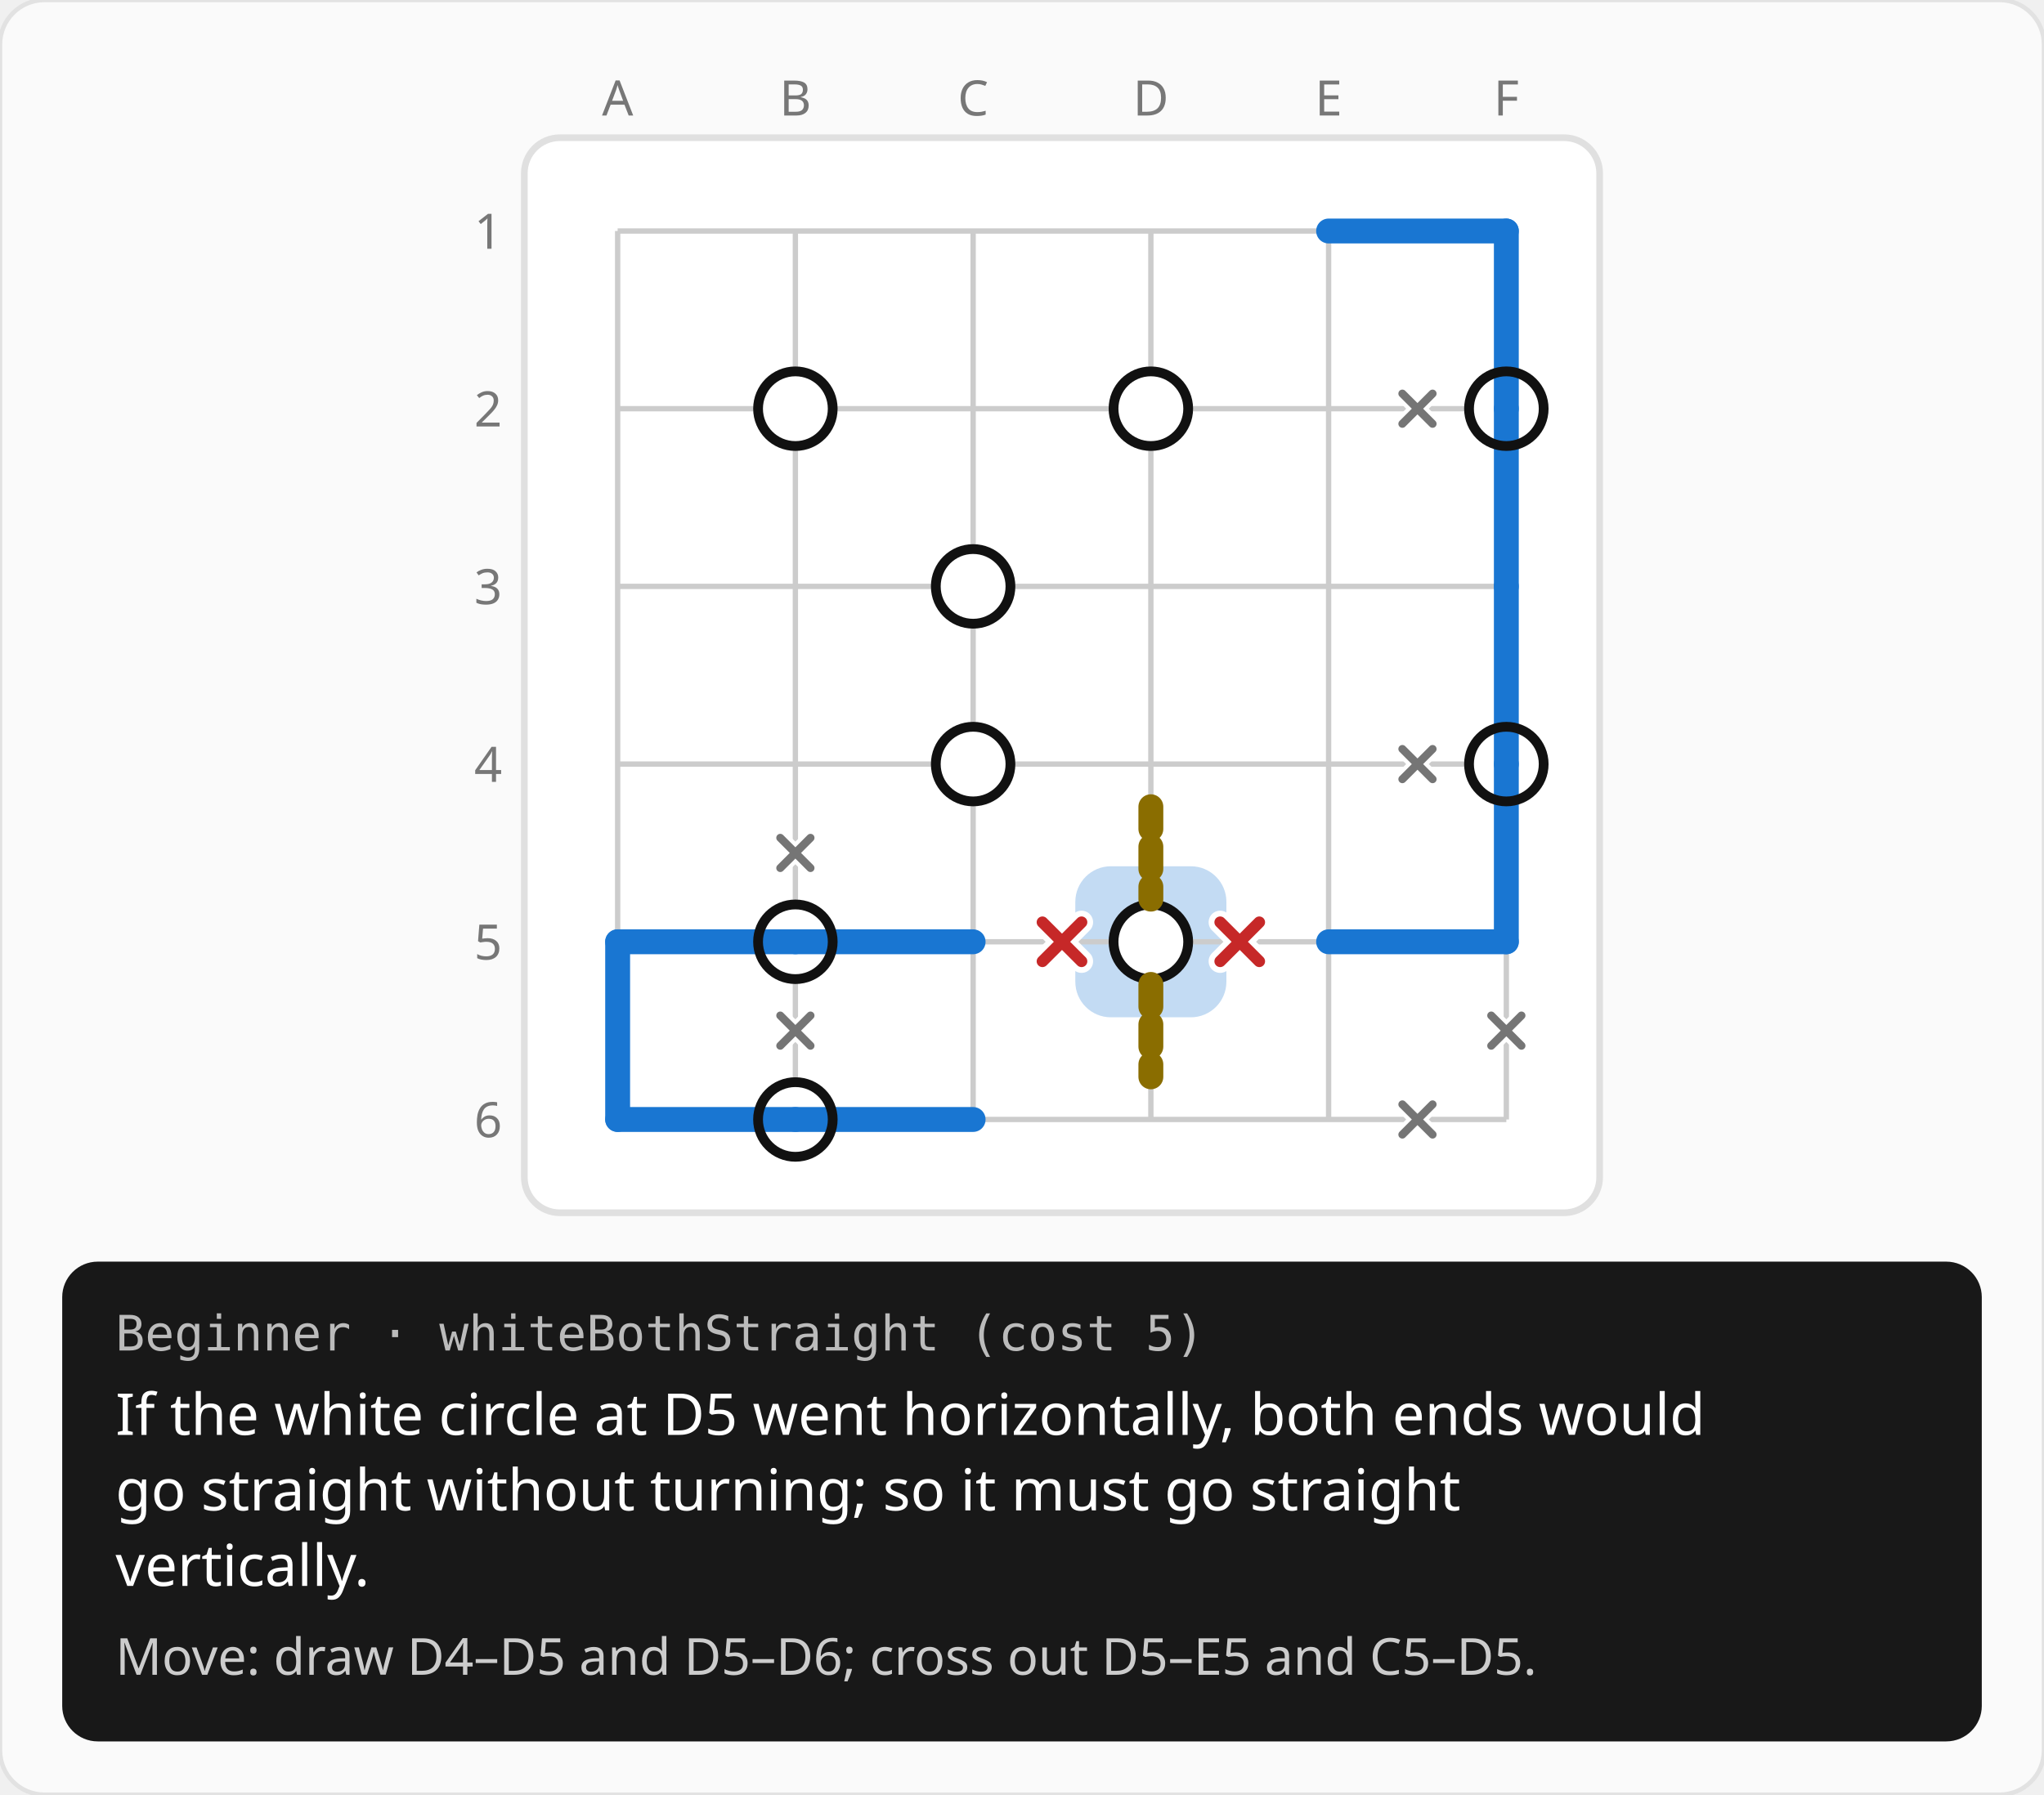
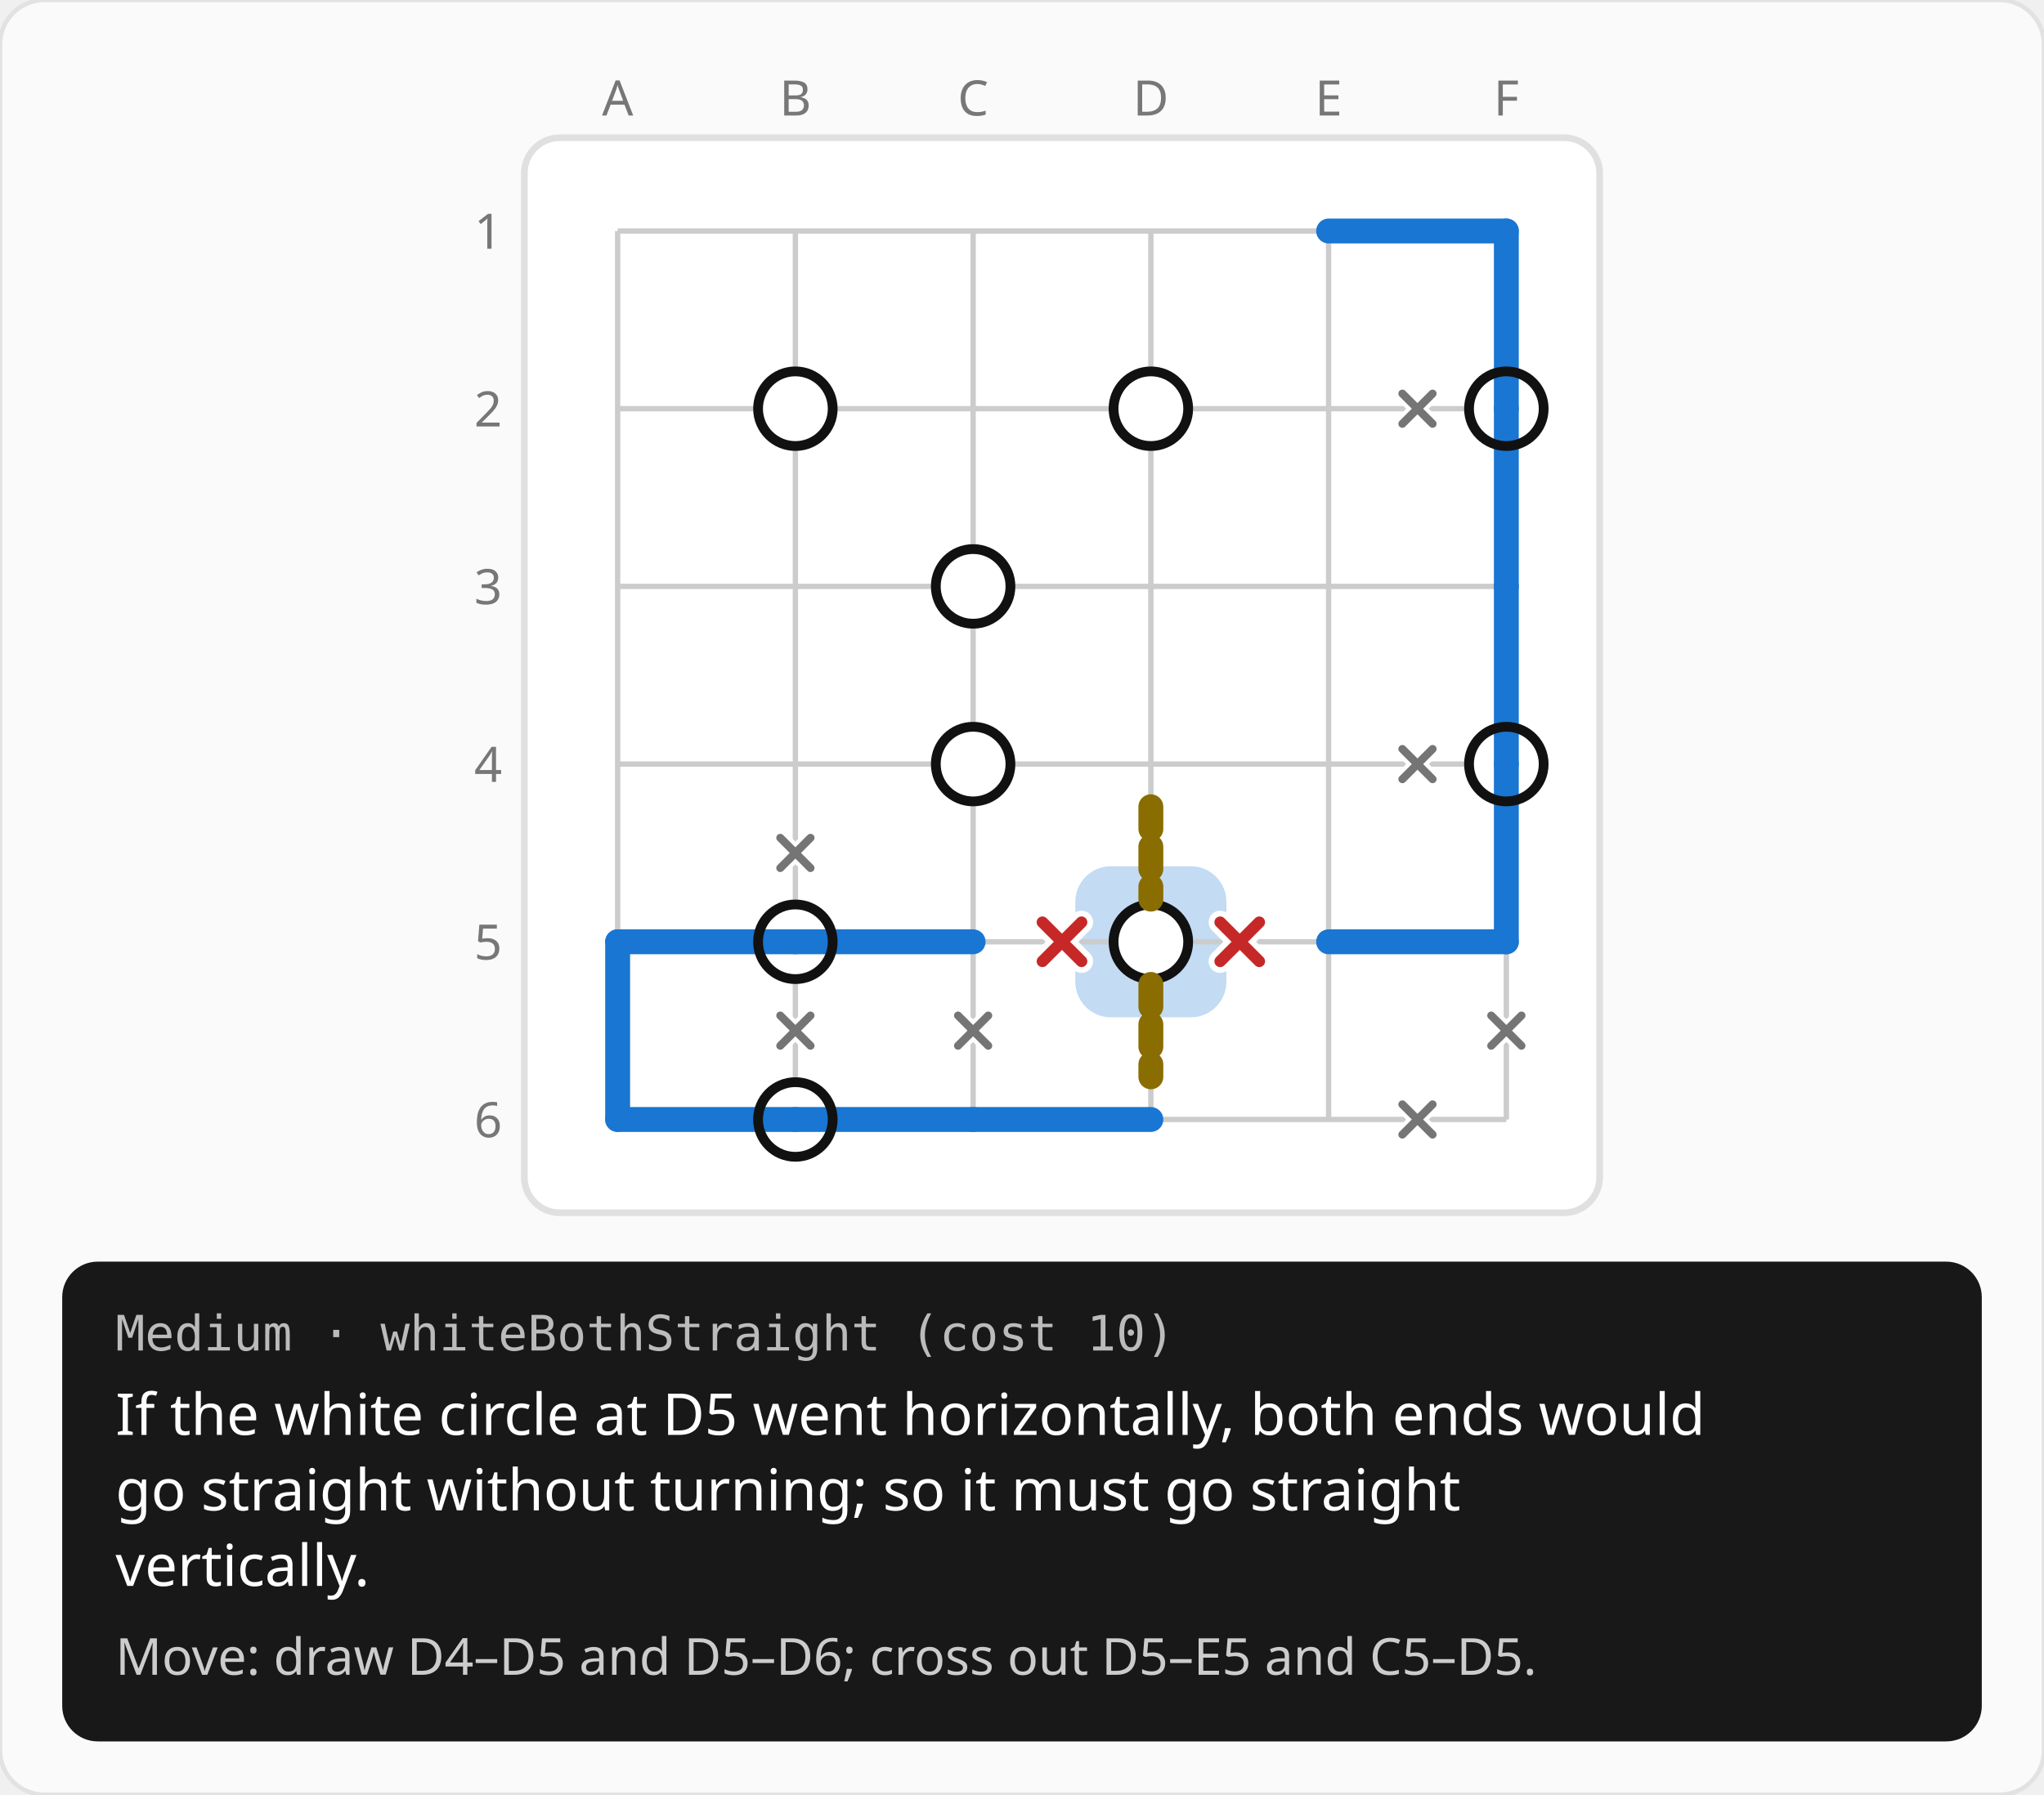
<svg xmlns="http://www.w3.org/2000/svg" width="460" height="404" viewBox="0 0 460 404">
  <rect width="460" height="404" rx="10" fill="#fafafa" stroke="#e2e2e2" />
  <defs>
    <pattern id="hatch" width="8" height="8" patternUnits="userSpaceOnUse" patternTransform="rotate(45)">
      <line x1="0" y1="0" x2="0" y2="8" stroke="#d55e00" stroke-width="3" opacity="0.55" />
    </pattern>
  </defs>
  <g transform="translate(99 12)">
    <text x="40" y="14" fill="#777777" font-size="11" font-family="system-ui, sans-serif" text-anchor="middle">A</text>
    <text x="80" y="14" fill="#777777" font-size="11" font-family="system-ui, sans-serif" text-anchor="middle">B</text>
    <text x="120" y="14" fill="#777777" font-size="11" font-family="system-ui, sans-serif" text-anchor="middle">C</text>
    <text x="160" y="14" fill="#777777" font-size="11" font-family="system-ui, sans-serif" text-anchor="middle">D</text>
    <text x="200" y="14" fill="#777777" font-size="11" font-family="system-ui, sans-serif" text-anchor="middle">E</text>
    <text x="240" y="14" fill="#777777" font-size="11" font-family="system-ui, sans-serif" text-anchor="middle">F</text>
    <text x="14" y="44" fill="#777777" font-size="11" font-family="system-ui, sans-serif" text-anchor="end">1</text>
    <text x="14" y="84" fill="#777777" font-size="11" font-family="system-ui, sans-serif" text-anchor="end">2</text>
    <text x="14" y="124" fill="#777777" font-size="11" font-family="system-ui, sans-serif" text-anchor="end">3</text>
    <text x="14" y="164" fill="#777777" font-size="11" font-family="system-ui, sans-serif" text-anchor="end">4</text>
    <text x="14" y="204" fill="#777777" font-size="11" font-family="system-ui, sans-serif" text-anchor="end">5</text>
    <text x="14" y="244" fill="#777777" font-size="11" font-family="system-ui, sans-serif" text-anchor="end">6</text>
    <g transform="translate(18 18)">
      <rect x="1" y="1" width="242" height="242" rx="8" fill="#ffffff" stroke="#e0e0e0" stroke-width="1.5" />
      <rect x="125" y="165" width="34" height="34" rx="8" fill="rgba(25,118,210,0.26)" />
      <line x1="22" y1="22" x2="222" y2="22" stroke="#cccccc" stroke-width="1.2" />
      <line x1="22" y1="62" x2="222" y2="62" stroke="#cccccc" stroke-width="1.2" />
      <line x1="22" y1="102" x2="222" y2="102" stroke="#cccccc" stroke-width="1.2" />
      <line x1="22" y1="142" x2="222" y2="142" stroke="#cccccc" stroke-width="1.2" />
      <line x1="22" y1="182" x2="222" y2="182" stroke="#cccccc" stroke-width="1.2" />
      <line x1="22" y1="222" x2="222" y2="222" stroke="#cccccc" stroke-width="1.2" />
      <line x1="22" y1="22" x2="22" y2="222" stroke="#cccccc" stroke-width="1.2" />
      <line x1="62" y1="22" x2="62" y2="222" stroke="#cccccc" stroke-width="1.2" />
      <line x1="102" y1="22" x2="102" y2="222" stroke="#cccccc" stroke-width="1.2" />
      <line x1="142" y1="22" x2="142" y2="222" stroke="#cccccc" stroke-width="1.2" />
      <line x1="182" y1="22" x2="182" y2="222" stroke="#cccccc" stroke-width="1.2" />
      <line x1="222" y1="22" x2="222" y2="222" stroke="#cccccc" stroke-width="1.2" />
      <circle cx="62" cy="62" r="8.4" fill="#ffffff" />
      <circle cx="142" cy="62" r="8.4" fill="#ffffff" />
      <circle cx="222" cy="62" r="8.4" fill="#ffffff" />
      <circle cx="102" cy="102" r="8.4" fill="#ffffff" />
      <circle cx="102" cy="142" r="8.4" fill="#ffffff" />
      <circle cx="222" cy="142" r="8.4" fill="#ffffff" />
      <circle cx="62" cy="182" r="8.4" fill="#ffffff" />
      <circle cx="142" cy="182" r="8.4" fill="#ffffff" />
      <circle cx="62" cy="222" r="8.4" fill="#ffffff" />
      <line x1="182" y1="22" x2="222" y2="22" stroke="#1976d2" stroke-width="5.6" stroke-linecap="round" />
      <line x1="222" y1="22" x2="222" y2="62" stroke="#1976d2" stroke-width="5.6" stroke-linecap="round" />
      <line x1="222" y1="62" x2="222" y2="102" stroke="#1976d2" stroke-width="5.6" stroke-linecap="round" />
      <line x1="222" y1="102" x2="222" y2="142" stroke="#1976d2" stroke-width="5.6" stroke-linecap="round" />
      <line x1="222" y1="142" x2="222" y2="182" stroke="#1976d2" stroke-width="5.6" stroke-linecap="round" />
      <line x1="22" y1="182" x2="62" y2="182" stroke="#1976d2" stroke-width="5.6" stroke-linecap="round" />
      <line x1="22" y1="182" x2="22" y2="222" stroke="#1976d2" stroke-width="5.6" stroke-linecap="round" />
      <line x1="62" y1="182" x2="102" y2="182" stroke="#1976d2" stroke-width="5.6" stroke-linecap="round" />
      <line x1="182" y1="182" x2="222" y2="182" stroke="#1976d2" stroke-width="5.6" stroke-linecap="round" />
      <line x1="22" y1="222" x2="62" y2="222" stroke="#1976d2" stroke-width="5.6" stroke-linecap="round" />
      <line x1="62" y1="222" x2="102" y2="222" stroke="#1976d2" stroke-width="5.6" stroke-linecap="round" />
+       <line x1="102" y1="222" x2="142" y2="222" stroke="#1976d2" stroke-width="5.6" stroke-linecap="round" />
      <circle cx="62" cy="62" r="8.4" fill="none" stroke="#111111" stroke-width="2.2" />
      <circle cx="142" cy="62" r="8.4" fill="none" stroke="#111111" stroke-width="2.2" />
      <circle cx="222" cy="62" r="8.4" fill="none" stroke="#111111" stroke-width="2.2" />
      <circle cx="102" cy="102" r="8.4" fill="none" stroke="#111111" stroke-width="2.2" />
      <circle cx="102" cy="142" r="8.4" fill="none" stroke="#111111" stroke-width="2.2" />
      <circle cx="222" cy="142" r="8.4" fill="none" stroke="#111111" stroke-width="2.2" />
      <circle cx="62" cy="182" r="8.4" fill="none" stroke="#111111" stroke-width="2.2" />
      <circle cx="142" cy="182" r="8.4" fill="none" stroke="#111111" stroke-width="2.2" />
      <circle cx="62" cy="222" r="8.4" fill="none" stroke="#111111" stroke-width="2.2" />
      <path d="M198.6 58.6L205.4 65.4M198.6 65.4L205.4 58.6" stroke="#ffffff" stroke-width="3.6" stroke-linecap="round" />
      <path d="M198.6 58.6L205.4 65.4M198.6 65.4L205.4 58.6" stroke="#757575" stroke-width="1.8" stroke-linecap="round" />
      <path d="M58.6 158.6L65.4 165.4M58.6 165.4L65.4 158.6" stroke="#ffffff" stroke-width="3.6" stroke-linecap="round" />
      <path d="M58.6 158.6L65.4 165.4M58.6 165.4L65.4 158.6" stroke="#757575" stroke-width="1.8" stroke-linecap="round" />
      <path d="M198.6 138.6L205.4 145.4M198.6 145.4L205.4 138.6" stroke="#ffffff" stroke-width="3.6" stroke-linecap="round" />
      <path d="M198.6 138.6L205.4 145.4M198.6 145.4L205.4 138.6" stroke="#757575" stroke-width="1.8" stroke-linecap="round" />
      <path d="M58.6 198.6L65.4 205.4M58.6 205.4L65.4 198.6" stroke="#ffffff" stroke-width="3.6" stroke-linecap="round" />
      <path d="M58.6 198.6L65.4 205.4M58.6 205.4L65.4 198.6" stroke="#757575" stroke-width="1.8" stroke-linecap="round" />
+       <path d="M98.6 198.6L105.4 205.4M98.6 205.4L105.4 198.6" stroke="#ffffff" stroke-width="3.6" stroke-linecap="round" />
+       <path d="M98.6 198.6L105.4 205.4M98.6 205.4L105.4 198.6" stroke="#757575" stroke-width="1.8" stroke-linecap="round" />
      <path d="M218.6 198.6L225.4 205.4M218.6 205.4L225.4 198.6" stroke="#ffffff" stroke-width="3.6" stroke-linecap="round" />
      <path d="M218.6 198.6L225.4 205.4M218.6 205.4L225.4 198.6" stroke="#757575" stroke-width="1.8" stroke-linecap="round" />
      <path d="M198.6 218.6L205.4 225.4M198.6 225.4L205.4 218.6" stroke="#ffffff" stroke-width="3.6" stroke-linecap="round" />
      <path d="M198.6 218.6L205.4 225.4M198.6 225.4L205.4 218.6" stroke="#757575" stroke-width="1.8" stroke-linecap="round" />
      <line x1="142" y1="151.6" x2="142" y2="172.4" stroke="#8a6d00" stroke-width="5.6" stroke-linecap="round" stroke-dasharray="5 4" />
      <line x1="142" y1="191.6" x2="142" y2="212.4" stroke="#8a6d00" stroke-width="5.6" stroke-linecap="round" stroke-dasharray="5 4" />
      <path d="M157.6 177.6L166.4 186.4M157.6 186.4L166.4 177.6" stroke="#ffffff" stroke-width="5.2" stroke-linecap="round" />
      <path d="M157.6 177.6L166.4 186.4M157.6 186.4L166.4 177.6" stroke="#c62828" stroke-width="2.6" stroke-linecap="round" />
      <path d="M117.6 177.6L126.4 186.4M117.6 186.4L126.4 177.6" stroke="#ffffff" stroke-width="5.2" stroke-linecap="round" />
      <path d="M117.6 177.6L126.4 186.4M117.6 186.4L126.4 177.6" stroke="#c62828" stroke-width="2.6" stroke-linecap="round" />
    </g>
  </g>
  <rect x="14" y="284" width="432" height="108" rx="8" fill="#181818" />
-   <text x="26" y="304" fill="#bbbbbb" font-size="11" font-family="ui-monospace, Menlo, monospace">Beginner · whiteBothStraight (cost 5)</text>
+   <text x="26" y="304" fill="#bbbbbb" font-size="11" font-family="ui-monospace, Menlo, monospace">Medium · whiteBothStraight (cost 10)</text>
  <text x="26" y="323" fill="#ffffff" font-size="13" font-family="system-ui, sans-serif">If the white circle at D5 went horizontally, both ends would</text>
  <text x="26" y="340" fill="#ffffff" font-size="13" font-family="system-ui, sans-serif">go straight without turning; so it must go straight</text>
  <text x="26" y="357" fill="#ffffff" font-size="13" font-family="system-ui, sans-serif">vertically.</text>
  <text x="26" y="377" fill="#cccccc" font-size="11.5" font-family="system-ui, sans-serif">Move: draw D4–D5 and D5–D6; cross out D5–E5 and C5–D5.</text>
</svg>
